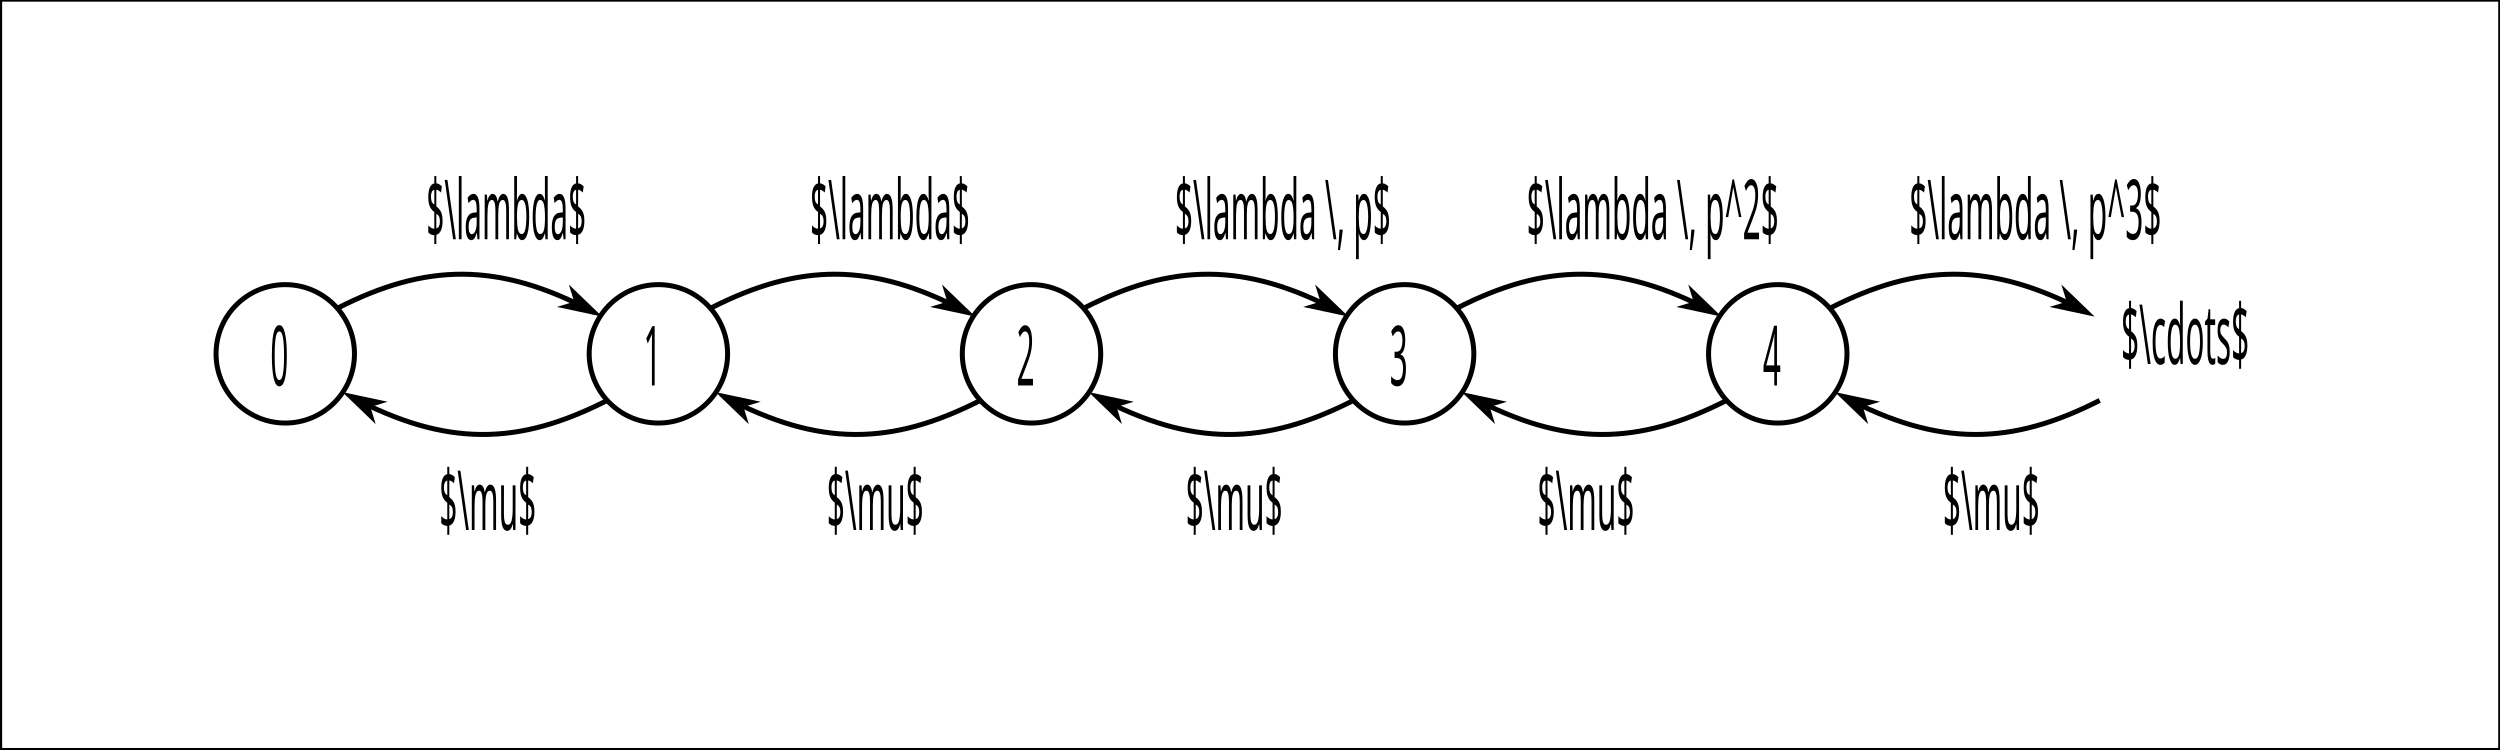
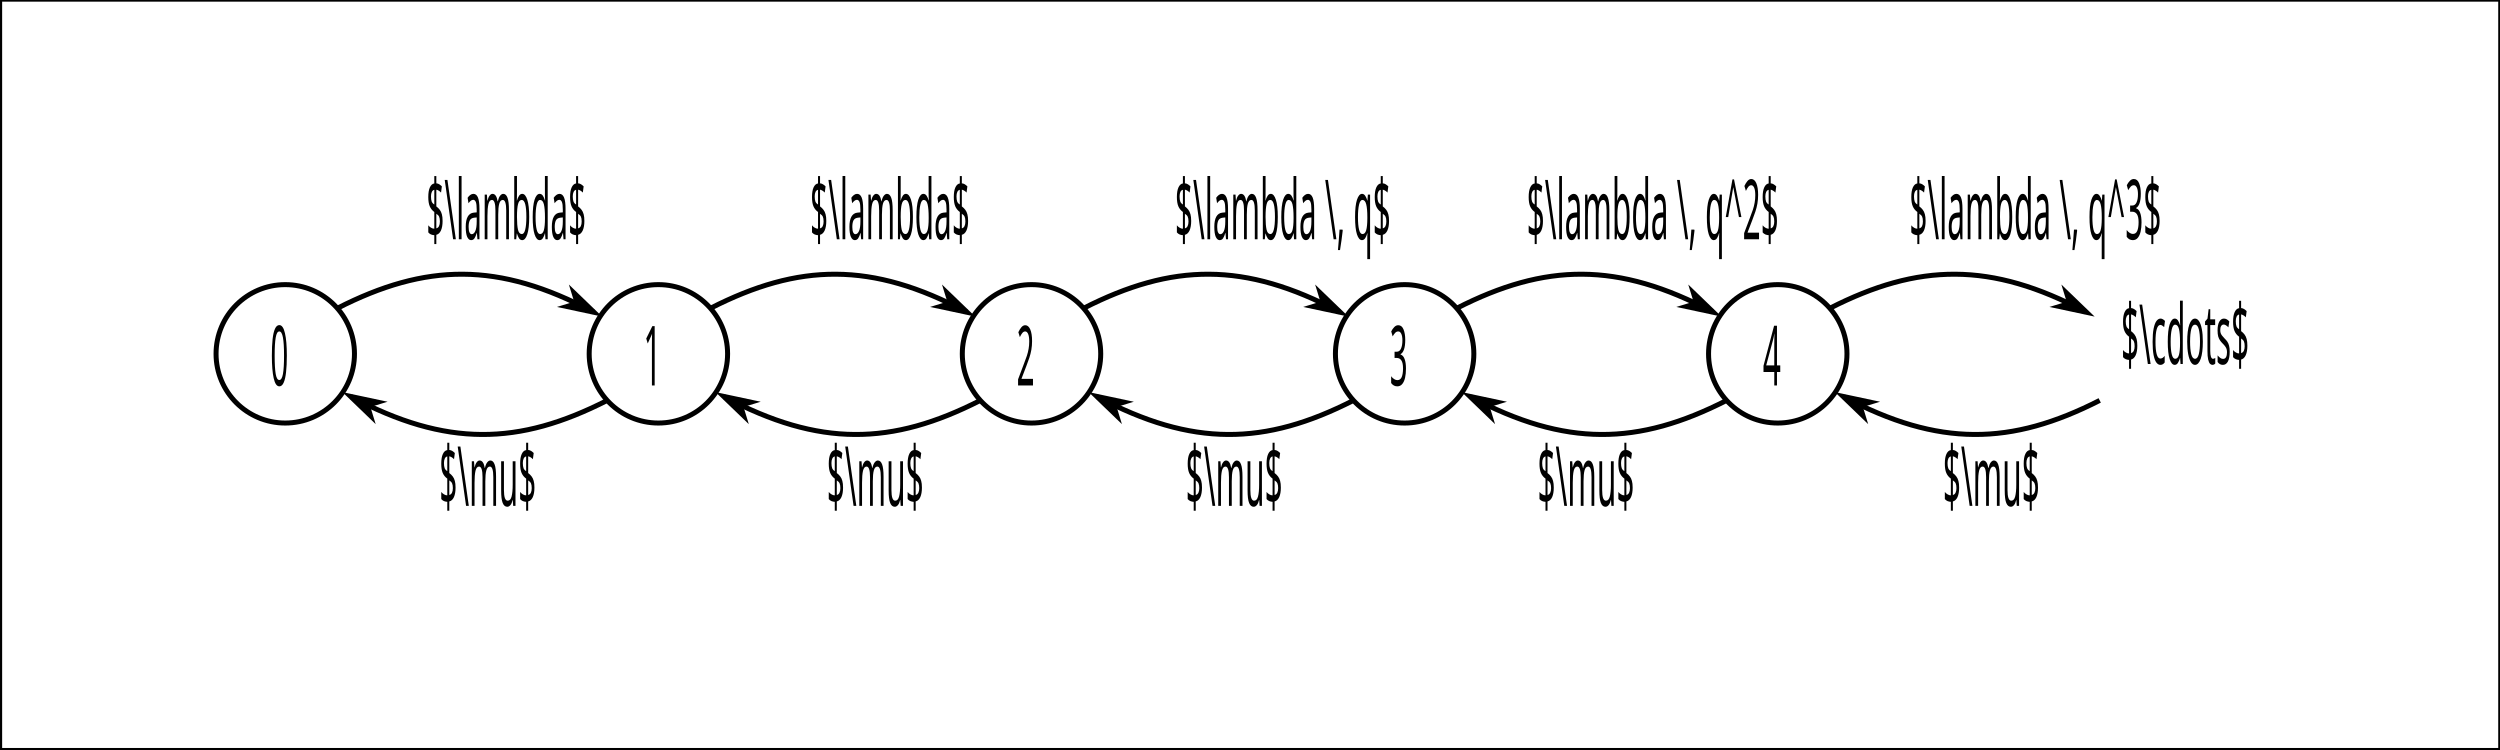
<svg xmlns="http://www.w3.org/2000/svg" width="500" height="150" viewBox="0 0 500 150" id="svg2" version="1.1">
  <defs id="defs4">
    <marker orient="auto" refY="0" refX="0" id="marker16080" style="overflow:visible">
      <path id="path16082" d="M 0,0 5,-5 -12.5,0 5,5 0,0 Z" style="fill:#000000;fill-opacity:1;fill-rule:evenodd;stroke:#000000;stroke-width:1pt;stroke-opacity:1" transform="matrix(-0.4,0,0,-0.4,-4,0)" />
    </marker>
    <marker style="overflow:visible" id="marker15424" refX="0" refY="0" orient="auto">
      <path transform="matrix(-0.4,0,0,-0.4,-4,0)" style="fill:#000000;fill-opacity:1;fill-rule:evenodd;stroke:#000000;stroke-width:1pt;stroke-opacity:1" d="M 0,0 5,-5 -12.5,0 5,5 0,0 Z" id="path15426" />
    </marker>
    <marker orient="auto" refY="0" refX="0" id="marker14822" style="overflow:visible">
      <path id="path14824" d="M 0,0 5,-5 -12.5,0 5,5 0,0 Z" style="fill:#000000;fill-opacity:1;fill-rule:evenodd;stroke:#000000;stroke-width:1pt;stroke-opacity:1" transform="matrix(-0.4,0,0,-0.4,-4,0)" />
    </marker>
    <marker style="overflow:visible" id="marker14322" refX="0" refY="0" orient="auto">
      <path transform="matrix(-0.4,0,0,-0.4,-4,0)" style="fill:#000000;fill-opacity:1;fill-rule:evenodd;stroke:#000000;stroke-width:1pt;stroke-opacity:1" d="M 0,0 5,-5 -12.5,0 5,5 0,0 Z" id="path14324" />
    </marker>
    <marker style="overflow:visible" id="marker13522" refX="0" refY="0" orient="auto">
      <path transform="matrix(-0.4,0,0,-0.4,-4,0)" style="fill:#000000;fill-opacity:1;fill-rule:evenodd;stroke:#000000;stroke-width:1pt;stroke-opacity:1" d="M 0,0 5,-5 -12.5,0 5,5 0,0 Z" id="path13524" />
    </marker>
    <marker orient="auto" refY="0" refX="0" id="marker6674" style="overflow:visible">
      <path id="path6676" d="M 0,0 5,-5 -12.5,0 5,5 0,0 Z" style="fill:#000000;fill-opacity:1;fill-rule:evenodd;stroke:#000000;stroke-width:1pt;stroke-opacity:1" transform="matrix(-0.4,0,0,-0.4,-4,0)" />
    </marker>
    <marker orient="auto" refY="0" refX="0" id="marker5603" style="overflow:visible">
      <path id="path5605" d="M 0,0 5,-5 -12.5,0 5,5 0,0 Z" style="fill:#000000;fill-opacity:1;fill-rule:evenodd;stroke:#000000;stroke-width:1pt;stroke-opacity:1" transform="matrix(-0.4,0,0,-0.4,-4,0)" />
    </marker>
    <marker orient="auto" refY="0" refX="0" id="marker4771" style="overflow:visible">
      <path id="path4773" d="M 0,0 5,-5 -12.5,0 5,5 0,0 Z" style="fill:#000000;fill-opacity:1;fill-rule:evenodd;stroke:#000000;stroke-width:1pt;stroke-opacity:1" transform="matrix(-0.4,0,0,-0.4,-4,0)" />
    </marker>
    <marker orient="auto" refY="0.0" refX="0.0" id="Arrow1Mend" style="overflow:visible;">
      <path id="path4474" d="M 0.0,0.0 L 5.0,-5.0 L -12.5,0.0 L 5.0,5.0 L 0.0,0.0 z " style="fill-rule:evenodd;stroke:#000000;stroke-width:1.0pt;" transform="scale(0.4) rotate(180) translate(10,0)" />
    </marker>
    <marker style="overflow:visible" id="marker4349" refX="0" refY="0" orient="auto">
      <path transform="matrix(-0.4,0,0,-0.4,-4,0)" style="fill:#000000;fill-opacity:1;fill-rule:evenodd;stroke:#000000;stroke-width:1pt;stroke-opacity:1" d="M 0,0 5,-5 -12.5,0 5,5 0,0 Z" id="path4351" />
    </marker>
    <marker style="overflow:visible" id="marker4297" refX="0" refY="0" orient="auto">
      <path transform="matrix(-0.4,0,0,-0.4,-4,0)" style="fill:#000000;fill-opacity:1;fill-rule:evenodd;stroke:#000000;stroke-width:1pt;stroke-opacity:1" d="M 0,0 5,-5 -12.5,0 5,5 0,0 Z" id="path4299" />
    </marker>
    <marker style="overflow:visible" id="marker4245" refX="0" refY="0" orient="auto">
      <path transform="matrix(-0.4,0,0,-0.4,-4,0)" style="fill:#000000;fill-opacity:1;fill-rule:evenodd;stroke:#000000;stroke-width:1pt;stroke-opacity:1" d="M 0,0 5,-5 -12.5,0 5,5 0,0 Z" id="path4247" />
    </marker>
    <marker style="overflow:visible" id="marker7039" refX="0" refY="0" orient="auto">
      <path transform="matrix(-0.4,0,0,-0.4,-4,0)" style="fill:#000000;fill-opacity:1;fill-rule:evenodd;stroke:#000000;stroke-width:1pt;stroke-opacity:1" d="M 0,0 5,-5 -12.5,0 5,5 0,0 Z" id="path7041" />
    </marker>
    <marker orient="auto" refY="0" refX="0" id="Arrow1Send" style="overflow:visible">
      <path id="path4180" d="M 0,0 5,-5 -12.5,0 5,5 0,0 Z" style="fill:#000000;fill-opacity:1;fill-rule:evenodd;stroke:#000000;stroke-width:1pt;stroke-opacity:1" transform="matrix(-0.2,0,0,-0.2,-1.2,0)" />
    </marker>
    <marker orient="auto" refY="0" refX="0" id="Arrow1Lend" style="overflow:visible">
      <path id="path4168" d="M 0,0 5,-5 -12.5,0 5,5 0,0 Z" style="fill:#000000;fill-opacity:1;fill-rule:evenodd;stroke:#000000;stroke-width:1pt;stroke-opacity:1" transform="matrix(-0.8,0,0,-0.8,-10,0)" />
    </marker>
  </defs>
  <g id="layer1" transform="translate(0,-902.3622)">
    <rect style="fill:none;fill-opacity:1;stroke:#000000;stroke-width:0.866;stroke-miterlimit:4;stroke-dasharray:none;stroke-dashoffset:0;stroke-opacity:1" id="rect4520" width="500.082" height="150.129" x="-0.005" y="902.261" ry="0" />
    <path style="fill:none;fill-rule:evenodd;stroke:#000000;stroke-width:1px;stroke-linecap:butt;stroke-linejoin:miter;stroke-opacity:1;marker-end:url(#marker5603)" d="m 67.469,964.015 c 17.692,-9.028 32.182,-9.38 51.22,0.74" id="path4862" />
    <g id="g6669" transform="translate(25.75889,-5.050763)">
      <circle r="13.841" cy="978.179" cx="31.293" id="path4157" style="fill:none;fill-opacity:1;stroke:#000000;stroke-width:1;stroke-miterlimit:4;stroke-dasharray:none;stroke-dashoffset:0;stroke-opacity:1" />
      <text transform="scale(0.6160376,1.623277)" id="text4513" y="606.495" x="45.949" style="font-style:normal;font-weight:normal;font-size:10.255px;line-height:125%;font-family:sans-serif;letter-spacing:0px;word-spacing:0px;fill:#000000;fill-opacity:1;stroke:none;stroke-width:1px;stroke-linecap:butt;stroke-linejoin:miter;stroke-opacity:1" xml:space="preserve">
        <tspan y="606.495" x="45.949" id="tspan4515">0</tspan>
      </text>
    </g>
    <text transform="scale(0.6160376,1.623277)" id="text7027" y="585.37" x="138.408" style="font-style:normal;font-weight:normal;font-size:10.255px;line-height:125%;font-family:sans-serif;letter-spacing:0px;word-spacing:0px;fill:#000000;fill-opacity:1;stroke:none;stroke-width:1px;stroke-linecap:butt;stroke-linejoin:miter;stroke-opacity:1" xml:space="preserve">
      <tspan y="585.37" x="138.408" id="tspan7029">$\lambda$</tspan>
    </text>
-     <text xml:space="preserve" style="font-style:normal;font-weight:normal;font-size:10.255px;line-height:125%;font-family:sans-serif;letter-spacing:0px;word-spacing:0px;fill:#000000;fill-opacity:1;stroke:none;stroke-width:1px;stroke-linecap:butt;stroke-linejoin:miter;stroke-opacity:1" x="142.619" y="621.187" id="text3576" transform="scale(0.6160376,1.623277)">
-       <tspan id="tspan3578" x="142.619" y="621.187">$\mu$</tspan>
+     <text xml:space="preserve" style="font-style:normal;font-weight:normal;font-size:10.255px;line-height:125%;font-family:sans-serif;letter-spacing:0px;word-spacing:0px;fill:#000000;fill-opacity:1;stroke:none;stroke-width:1px;stroke-linecap:butt;stroke-linejoin:miter;stroke-opacity:1" x="142.619" y="618.217" id="text3576" transform="scale(0.6160376,1.623277)">
+       <tspan id="tspan3578" x="142.619" y="618.217">$\mu$</tspan>
    </text>
    <text transform="scale(0.6160376,1.623277)" id="text3630" y="600.738" x="688.614" style="font-style:normal;font-weight:normal;font-size:10.255px;line-height:125%;font-family:sans-serif;letter-spacing:0px;word-spacing:0px;fill:#000000;fill-opacity:1;stroke:none;stroke-width:1px;stroke-linecap:butt;stroke-linejoin:miter;stroke-opacity:1" xml:space="preserve">
      <tspan y="600.738" x="688.614" id="tspan3632">$\cdots$</tspan>
    </text>
    <g id="g6816" transform="translate(100.3839,-5.050763)">
      <circle style="fill:none;fill-opacity:1;stroke:#000000;stroke-width:1;stroke-miterlimit:4;stroke-dasharray:none;stroke-dashoffset:0;stroke-opacity:1" id="circle6818" cx="31.293" cy="978.179" r="13.841" />
      <text xml:space="preserve" style="font-style:normal;font-weight:normal;font-size:10.255px;line-height:125%;font-family:sans-serif;letter-spacing:0px;word-spacing:0px;fill:#000000;fill-opacity:1;stroke:none;stroke-width:1px;stroke-linecap:butt;stroke-linejoin:miter;stroke-opacity:1" x="45.949" y="606.495" id="text6820" transform="scale(0.6160376,1.623277)">
        <tspan id="tspan6822" x="45.949" y="606.495">1</tspan>
      </text>
    </g>
    <g transform="translate(175.0089,-5.050763)" id="g6824">
      <circle r="13.841" cy="978.179" cx="31.293" id="circle6826" style="fill:none;fill-opacity:1;stroke:#000000;stroke-width:1;stroke-miterlimit:4;stroke-dasharray:none;stroke-dashoffset:0;stroke-opacity:1" />
      <text transform="scale(0.6160376,1.623277)" id="text6828" y="606.495" x="45.949" style="font-style:normal;font-weight:normal;font-size:10.255px;line-height:125%;font-family:sans-serif;letter-spacing:0px;word-spacing:0px;fill:#000000;fill-opacity:1;stroke:none;stroke-width:1px;stroke-linecap:butt;stroke-linejoin:miter;stroke-opacity:1" xml:space="preserve">
        <tspan y="606.495" x="45.949" id="tspan6830">2</tspan>
      </text>
    </g>
    <g id="g6832" transform="translate(249.6339,-5.050763)">
      <circle style="fill:none;fill-opacity:1;stroke:#000000;stroke-width:1;stroke-miterlimit:4;stroke-dasharray:none;stroke-dashoffset:0;stroke-opacity:1" id="circle6834" cx="31.293" cy="978.179" r="13.841" />
      <text xml:space="preserve" style="font-style:normal;font-weight:normal;font-size:10.255px;line-height:125%;font-family:sans-serif;letter-spacing:0px;word-spacing:0px;fill:#000000;fill-opacity:1;stroke:none;stroke-width:1px;stroke-linecap:butt;stroke-linejoin:miter;stroke-opacity:1" x="45.949" y="606.495" id="text6836" transform="scale(0.6160376,1.623277)">
        <tspan id="tspan6838" x="45.949" y="606.495">3</tspan>
      </text>
    </g>
    <g transform="translate(324.259,-5.050763)" id="g6840">
      <circle r="13.841" cy="978.179" cx="31.293" id="circle6842" style="fill:none;fill-opacity:1;stroke:#000000;stroke-width:1;stroke-miterlimit:4;stroke-dasharray:none;stroke-dashoffset:0;stroke-opacity:1" />
      <text transform="scale(0.6160376,1.623277)" id="text6844" y="606.495" x="45.949" style="font-style:normal;font-weight:normal;font-size:10.255px;line-height:125%;font-family:sans-serif;letter-spacing:0px;word-spacing:0px;fill:#000000;fill-opacity:1;stroke:none;stroke-width:1px;stroke-linecap:butt;stroke-linejoin:miter;stroke-opacity:1" xml:space="preserve">
        <tspan y="606.495" x="45.949" id="tspan6846">4</tspan>
      </text>
    </g>
    <path id="path13520" d="m 121.442,982.445 c -17.692,9.028 -32.182,9.38 -51.22,-0.74" style="fill:none;fill-rule:evenodd;stroke:#000000;stroke-width:1px;stroke-linecap:butt;stroke-linejoin:miter;stroke-opacity:1;marker-end:url(#marker13522)" />
    <path id="path14318" d="m 142.094,964.015 c 17.692,-9.028 32.182,-9.38 51.22,0.74" style="fill:none;fill-rule:evenodd;stroke:#000000;stroke-width:1px;stroke-linecap:butt;stroke-linejoin:miter;stroke-opacity:1;marker-end:url(#marker14322)" />
    <path style="fill:none;fill-rule:evenodd;stroke:#000000;stroke-width:1px;stroke-linecap:butt;stroke-linejoin:miter;stroke-opacity:1;marker-end:url(#marker13522)" d="m 196.066,982.445 c -17.692,9.028 -32.182,9.38 -51.22,-0.74" id="path14320" />
    <path style="fill:none;fill-rule:evenodd;stroke:#000000;stroke-width:1px;stroke-linecap:butt;stroke-linejoin:miter;stroke-opacity:1;marker-end:url(#marker14822)" d="m 216.719,964.015 c 17.692,-9.028 32.182,-9.38 51.22,0.74" id="path14818" />
    <path id="path14820" d="m 270.691,982.445 c -17.692,9.028 -32.182,9.38 -51.22,-0.74" style="fill:none;fill-rule:evenodd;stroke:#000000;stroke-width:1px;stroke-linecap:butt;stroke-linejoin:miter;stroke-opacity:1;marker-end:url(#marker13522)" />
    <path id="path15420" d="m 291.344,964.015 c 17.692,-9.028 32.182,-9.38 51.22,0.74" style="fill:none;fill-rule:evenodd;stroke:#000000;stroke-width:1px;stroke-linecap:butt;stroke-linejoin:miter;stroke-opacity:1;marker-end:url(#marker15424)" />
    <path style="fill:none;fill-rule:evenodd;stroke:#000000;stroke-width:1px;stroke-linecap:butt;stroke-linejoin:miter;stroke-opacity:1;marker-end:url(#marker13522)" d="m 345.316,982.445 c -17.692,9.028 -32.182,9.38 -51.22,-0.74" id="path15422" />
    <path style="fill:none;fill-rule:evenodd;stroke:#000000;stroke-width:1px;stroke-linecap:butt;stroke-linejoin:miter;stroke-opacity:1;marker-end:url(#marker16080)" d="m 365.969,964.015 c 17.692,-9.028 32.182,-9.38 51.22,0.74" id="path16076" />
    <path id="path16078" d="m 419.942,982.445 c -17.692,9.028 -32.182,9.38 -51.22,-0.74" style="fill:none;fill-rule:evenodd;stroke:#000000;stroke-width:1px;stroke-linecap:butt;stroke-linejoin:miter;stroke-opacity:1;marker-end:url(#marker13522)" />
    <text xml:space="preserve" style="font-style:normal;font-weight:normal;font-size:10.255px;line-height:125%;font-family:sans-serif;letter-spacing:0px;word-spacing:0px;fill:#000000;fill-opacity:1;stroke:none;stroke-width:1px;stroke-linecap:butt;stroke-linejoin:miter;stroke-opacity:1" x="262.982" y="585.37" id="text16714" transform="scale(0.6160376,1.623277)">
      <tspan id="tspan16716" x="262.982" y="585.37">$\lambda$</tspan>
    </text>
-     <text transform="scale(0.6160376,1.623277)" id="text16718" y="621.187" x="268.423" style="font-style:normal;font-weight:normal;font-size:10.255px;line-height:125%;font-family:sans-serif;letter-spacing:0px;word-spacing:0px;fill:#000000;fill-opacity:1;stroke:none;stroke-width:1px;stroke-linecap:butt;stroke-linejoin:miter;stroke-opacity:1" xml:space="preserve">
-       <tspan y="621.187" x="268.423" id="tspan16720">$\mu$</tspan>
+     <text transform="scale(0.6160376,1.623277)" id="text16718" y="618.217" x="268.423" style="font-style:normal;font-weight:normal;font-size:10.255px;line-height:125%;font-family:sans-serif;letter-spacing:0px;word-spacing:0px;fill:#000000;fill-opacity:1;stroke:none;stroke-width:1px;stroke-linecap:butt;stroke-linejoin:miter;stroke-opacity:1" xml:space="preserve">
+       <tspan y="618.217" x="268.423" id="tspan16720">$\mu$</tspan>
    </text>
    <text transform="scale(0.6160376,1.623277)" id="text16722" y="585.37" x="381.443" style="font-style:normal;font-weight:normal;font-size:10.255px;line-height:125%;font-family:sans-serif;letter-spacing:0px;word-spacing:0px;fill:#000000;fill-opacity:1;stroke:none;stroke-width:1px;stroke-linecap:butt;stroke-linejoin:miter;stroke-opacity:1" xml:space="preserve">
-       <tspan y="585.37" x="381.443" id="tspan16724">$\lambda \, p$</tspan>
+       <tspan y="585.37" x="381.443" id="tspan16724">$\lambda \, q$</tspan>
    </text>
-     <text xml:space="preserve" style="font-style:normal;font-weight:normal;font-size:10.255px;line-height:125%;font-family:sans-serif;letter-spacing:0px;word-spacing:0px;fill:#000000;fill-opacity:1;stroke:none;stroke-width:1px;stroke-linecap:butt;stroke-linejoin:miter;stroke-opacity:1" x="384.951" y="621.187" id="text16726" transform="scale(0.6160376,1.623277)">
-       <tspan id="tspan16728" x="384.951" y="621.187">$\mu$</tspan>
+     <text xml:space="preserve" style="font-style:normal;font-weight:normal;font-size:10.255px;line-height:125%;font-family:sans-serif;letter-spacing:0px;word-spacing:0px;fill:#000000;fill-opacity:1;stroke:none;stroke-width:1px;stroke-linecap:butt;stroke-linejoin:miter;stroke-opacity:1" x="384.951" y="618.217" id="text16726" transform="scale(0.6160376,1.623277)">
+       <tspan id="tspan16728" x="384.951" y="618.217">$\mu$</tspan>
    </text>
    <text xml:space="preserve" style="font-style:normal;font-weight:normal;font-size:10.255px;line-height:125%;font-family:sans-serif;letter-spacing:0px;word-spacing:0px;fill:#000000;fill-opacity:1;stroke:none;stroke-width:1px;stroke-linecap:butt;stroke-linejoin:miter;stroke-opacity:1" x="495.652" y="585.37" id="text16730" transform="scale(0.6160376,1.623277)">
-       <tspan id="tspan16732" x="495.652" y="585.37">$\lambda \, p^2$</tspan>
+       <tspan id="tspan16732" x="495.652" y="585.37">$\lambda \, q^2$</tspan>
    </text>
-     <text transform="scale(0.6160376,1.623277)" id="text16734" y="621.187" x="499.16" style="font-style:normal;font-weight:normal;font-size:10.255px;line-height:125%;font-family:sans-serif;letter-spacing:0px;word-spacing:0px;fill:#000000;fill-opacity:1;stroke:none;stroke-width:1px;stroke-linecap:butt;stroke-linejoin:miter;stroke-opacity:1" xml:space="preserve">
-       <tspan y="621.187" x="499.16" id="tspan16736">$\mu$</tspan>
+     <text transform="scale(0.6160376,1.623277)" id="text16734" y="618.217" x="499.16" style="font-style:normal;font-weight:normal;font-size:10.255px;line-height:125%;font-family:sans-serif;letter-spacing:0px;word-spacing:0px;fill:#000000;fill-opacity:1;stroke:none;stroke-width:1px;stroke-linecap:butt;stroke-linejoin:miter;stroke-opacity:1" xml:space="preserve">
+       <tspan y="618.217" x="499.16" id="tspan16736">$\mu$</tspan>
    </text>
    <text transform="scale(0.6160376,1.623277)" id="text16738" y="585.37" x="619.875" style="font-style:normal;font-weight:normal;font-size:10.255px;line-height:125%;font-family:sans-serif;letter-spacing:0px;word-spacing:0px;fill:#000000;fill-opacity:1;stroke:none;stroke-width:1px;stroke-linecap:butt;stroke-linejoin:miter;stroke-opacity:1" xml:space="preserve">
-       <tspan y="585.37" x="619.875" id="tspan16740">$\lambda \, p^3$</tspan>
+       <tspan y="585.37" x="619.875" id="tspan16740">$\lambda \, q^3$</tspan>
    </text>
-     <text xml:space="preserve" style="font-style:normal;font-weight:normal;font-size:10.255px;line-height:125%;font-family:sans-serif;letter-spacing:0px;word-spacing:0px;fill:#000000;fill-opacity:1;stroke:none;stroke-width:1px;stroke-linecap:butt;stroke-linejoin:miter;stroke-opacity:1" x="630.761" y="621.187" id="text16742" transform="scale(0.6160376,1.623277)">
-       <tspan id="tspan16744" x="630.761" y="621.187">$\mu$</tspan>
+     <text xml:space="preserve" style="font-style:normal;font-weight:normal;font-size:10.255px;line-height:125%;font-family:sans-serif;letter-spacing:0px;word-spacing:0px;fill:#000000;fill-opacity:1;stroke:none;stroke-width:1px;stroke-linecap:butt;stroke-linejoin:miter;stroke-opacity:1" x="630.761" y="618.217" id="text16742" transform="scale(0.6160376,1.623277)">
+       <tspan id="tspan16744" x="630.761" y="618.217">$\mu$</tspan>
    </text>
  </g>
</svg>
